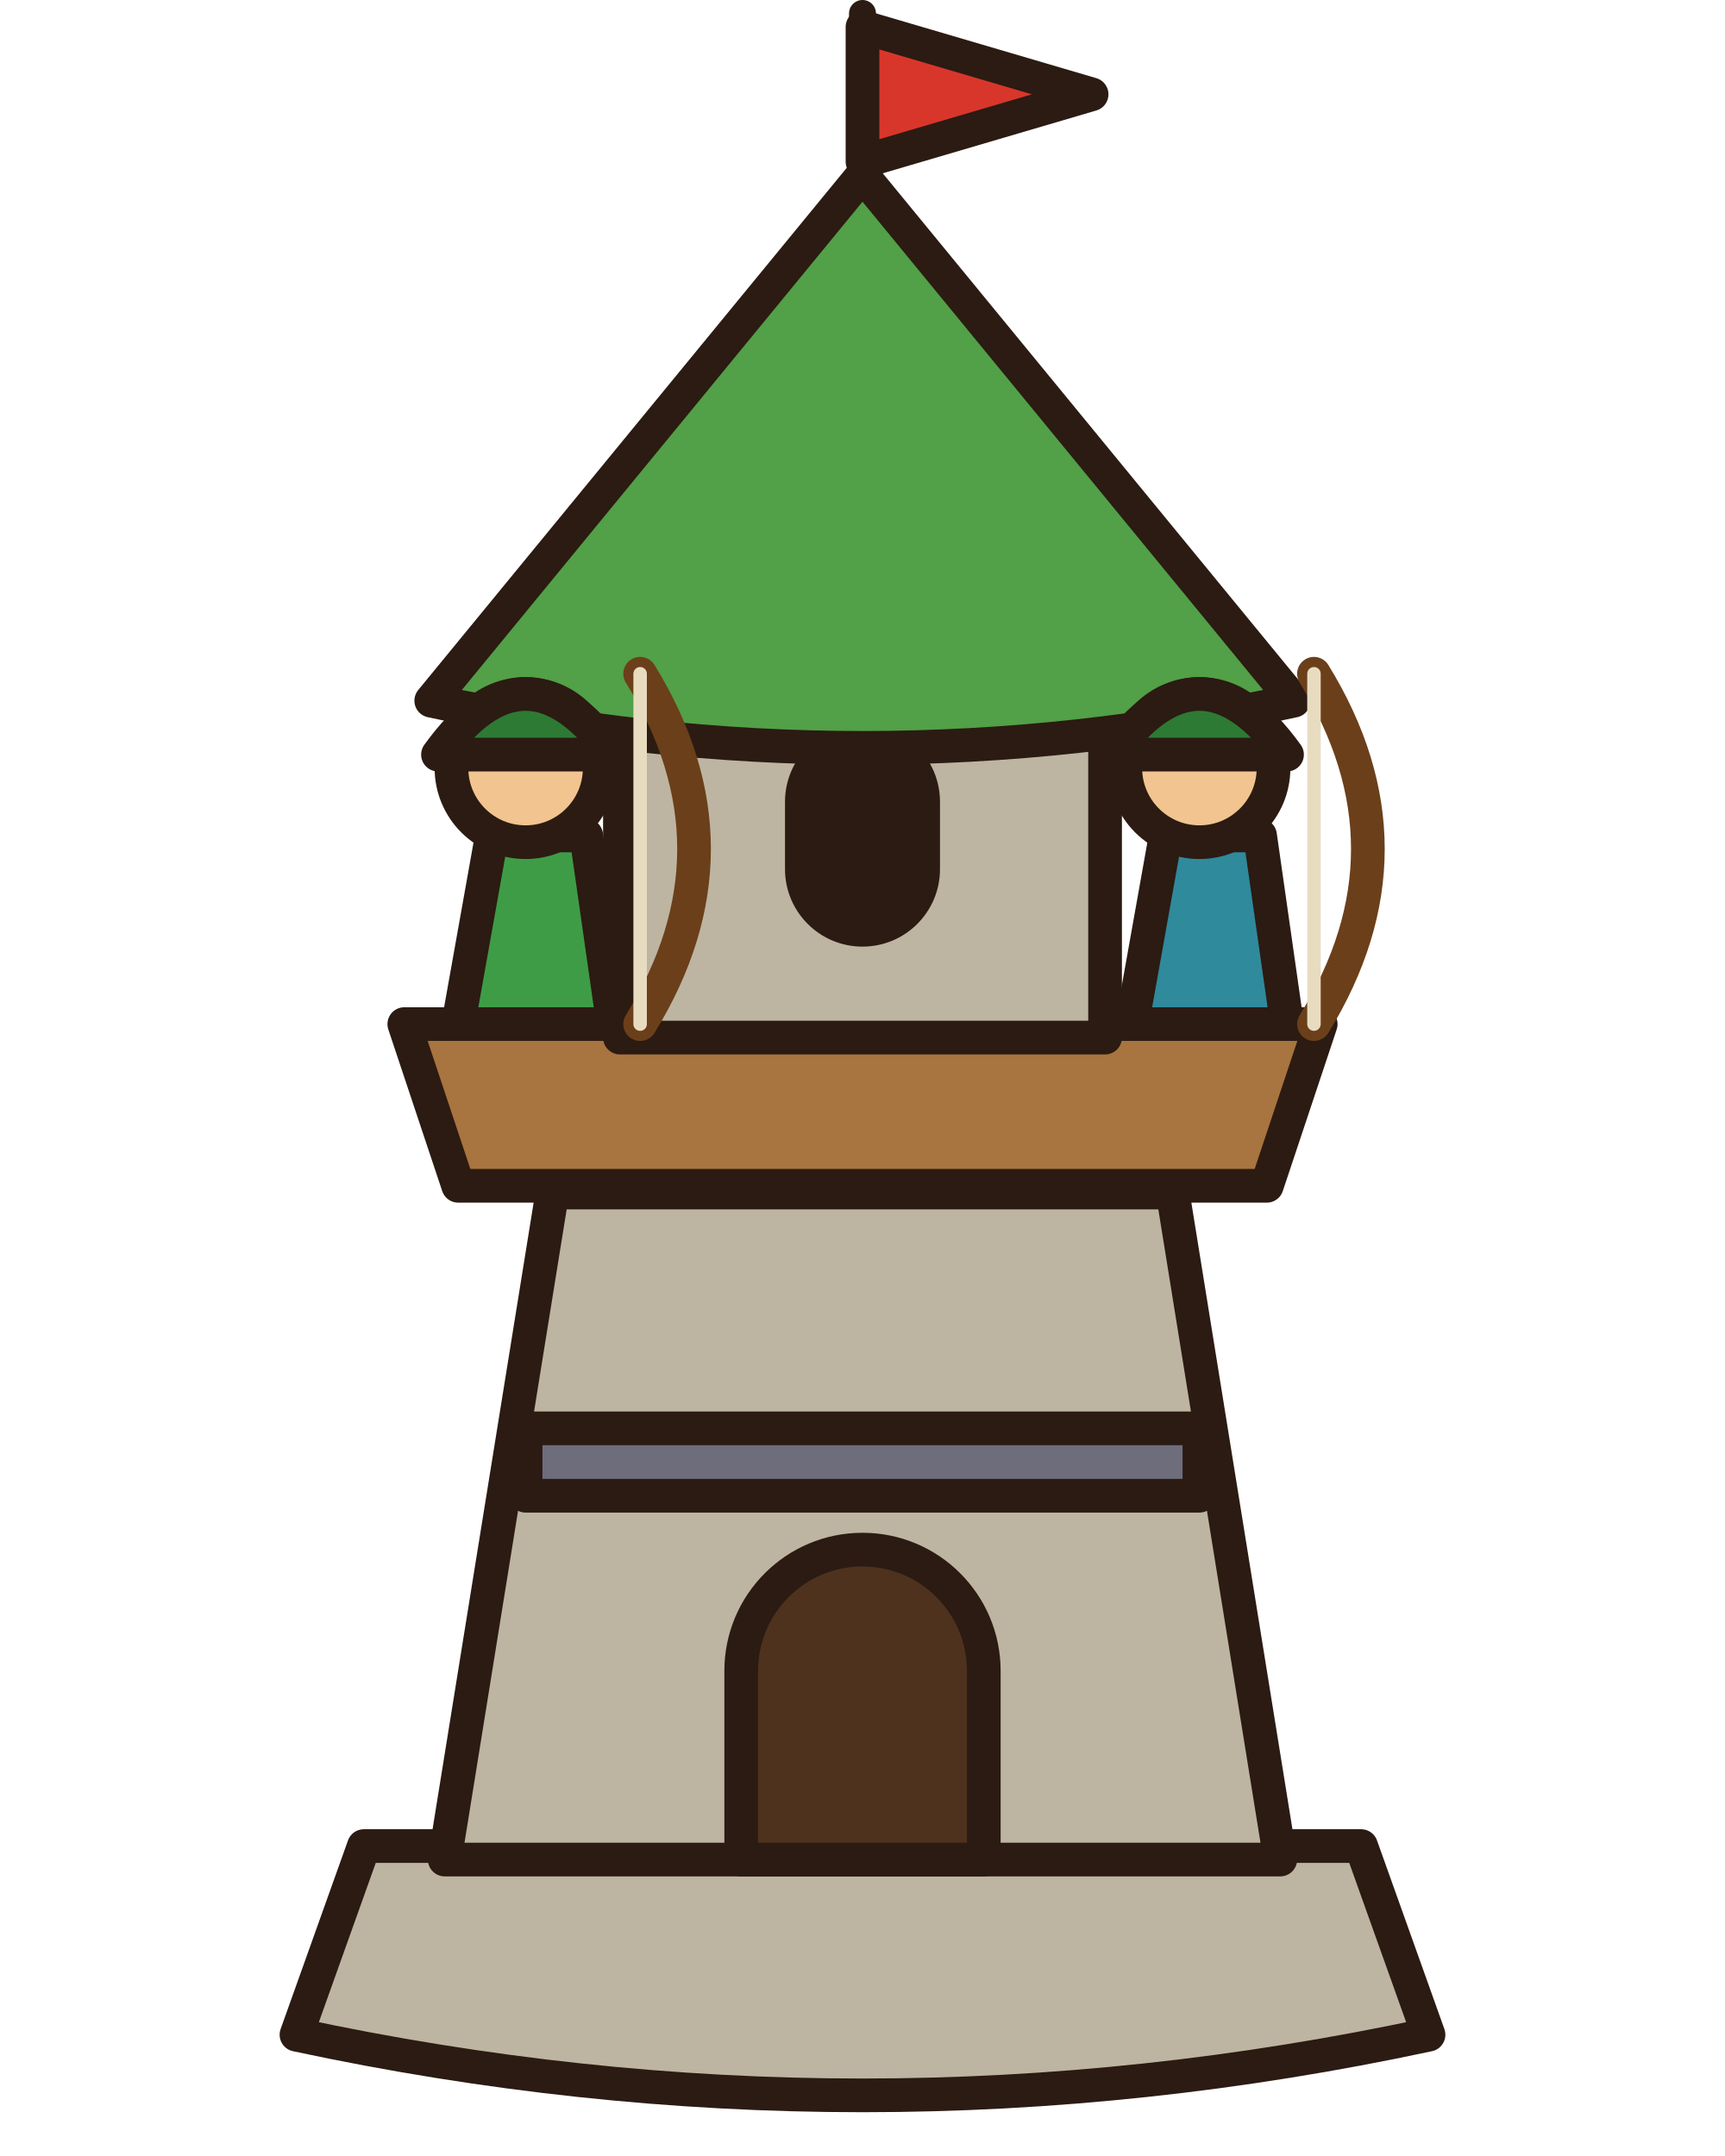
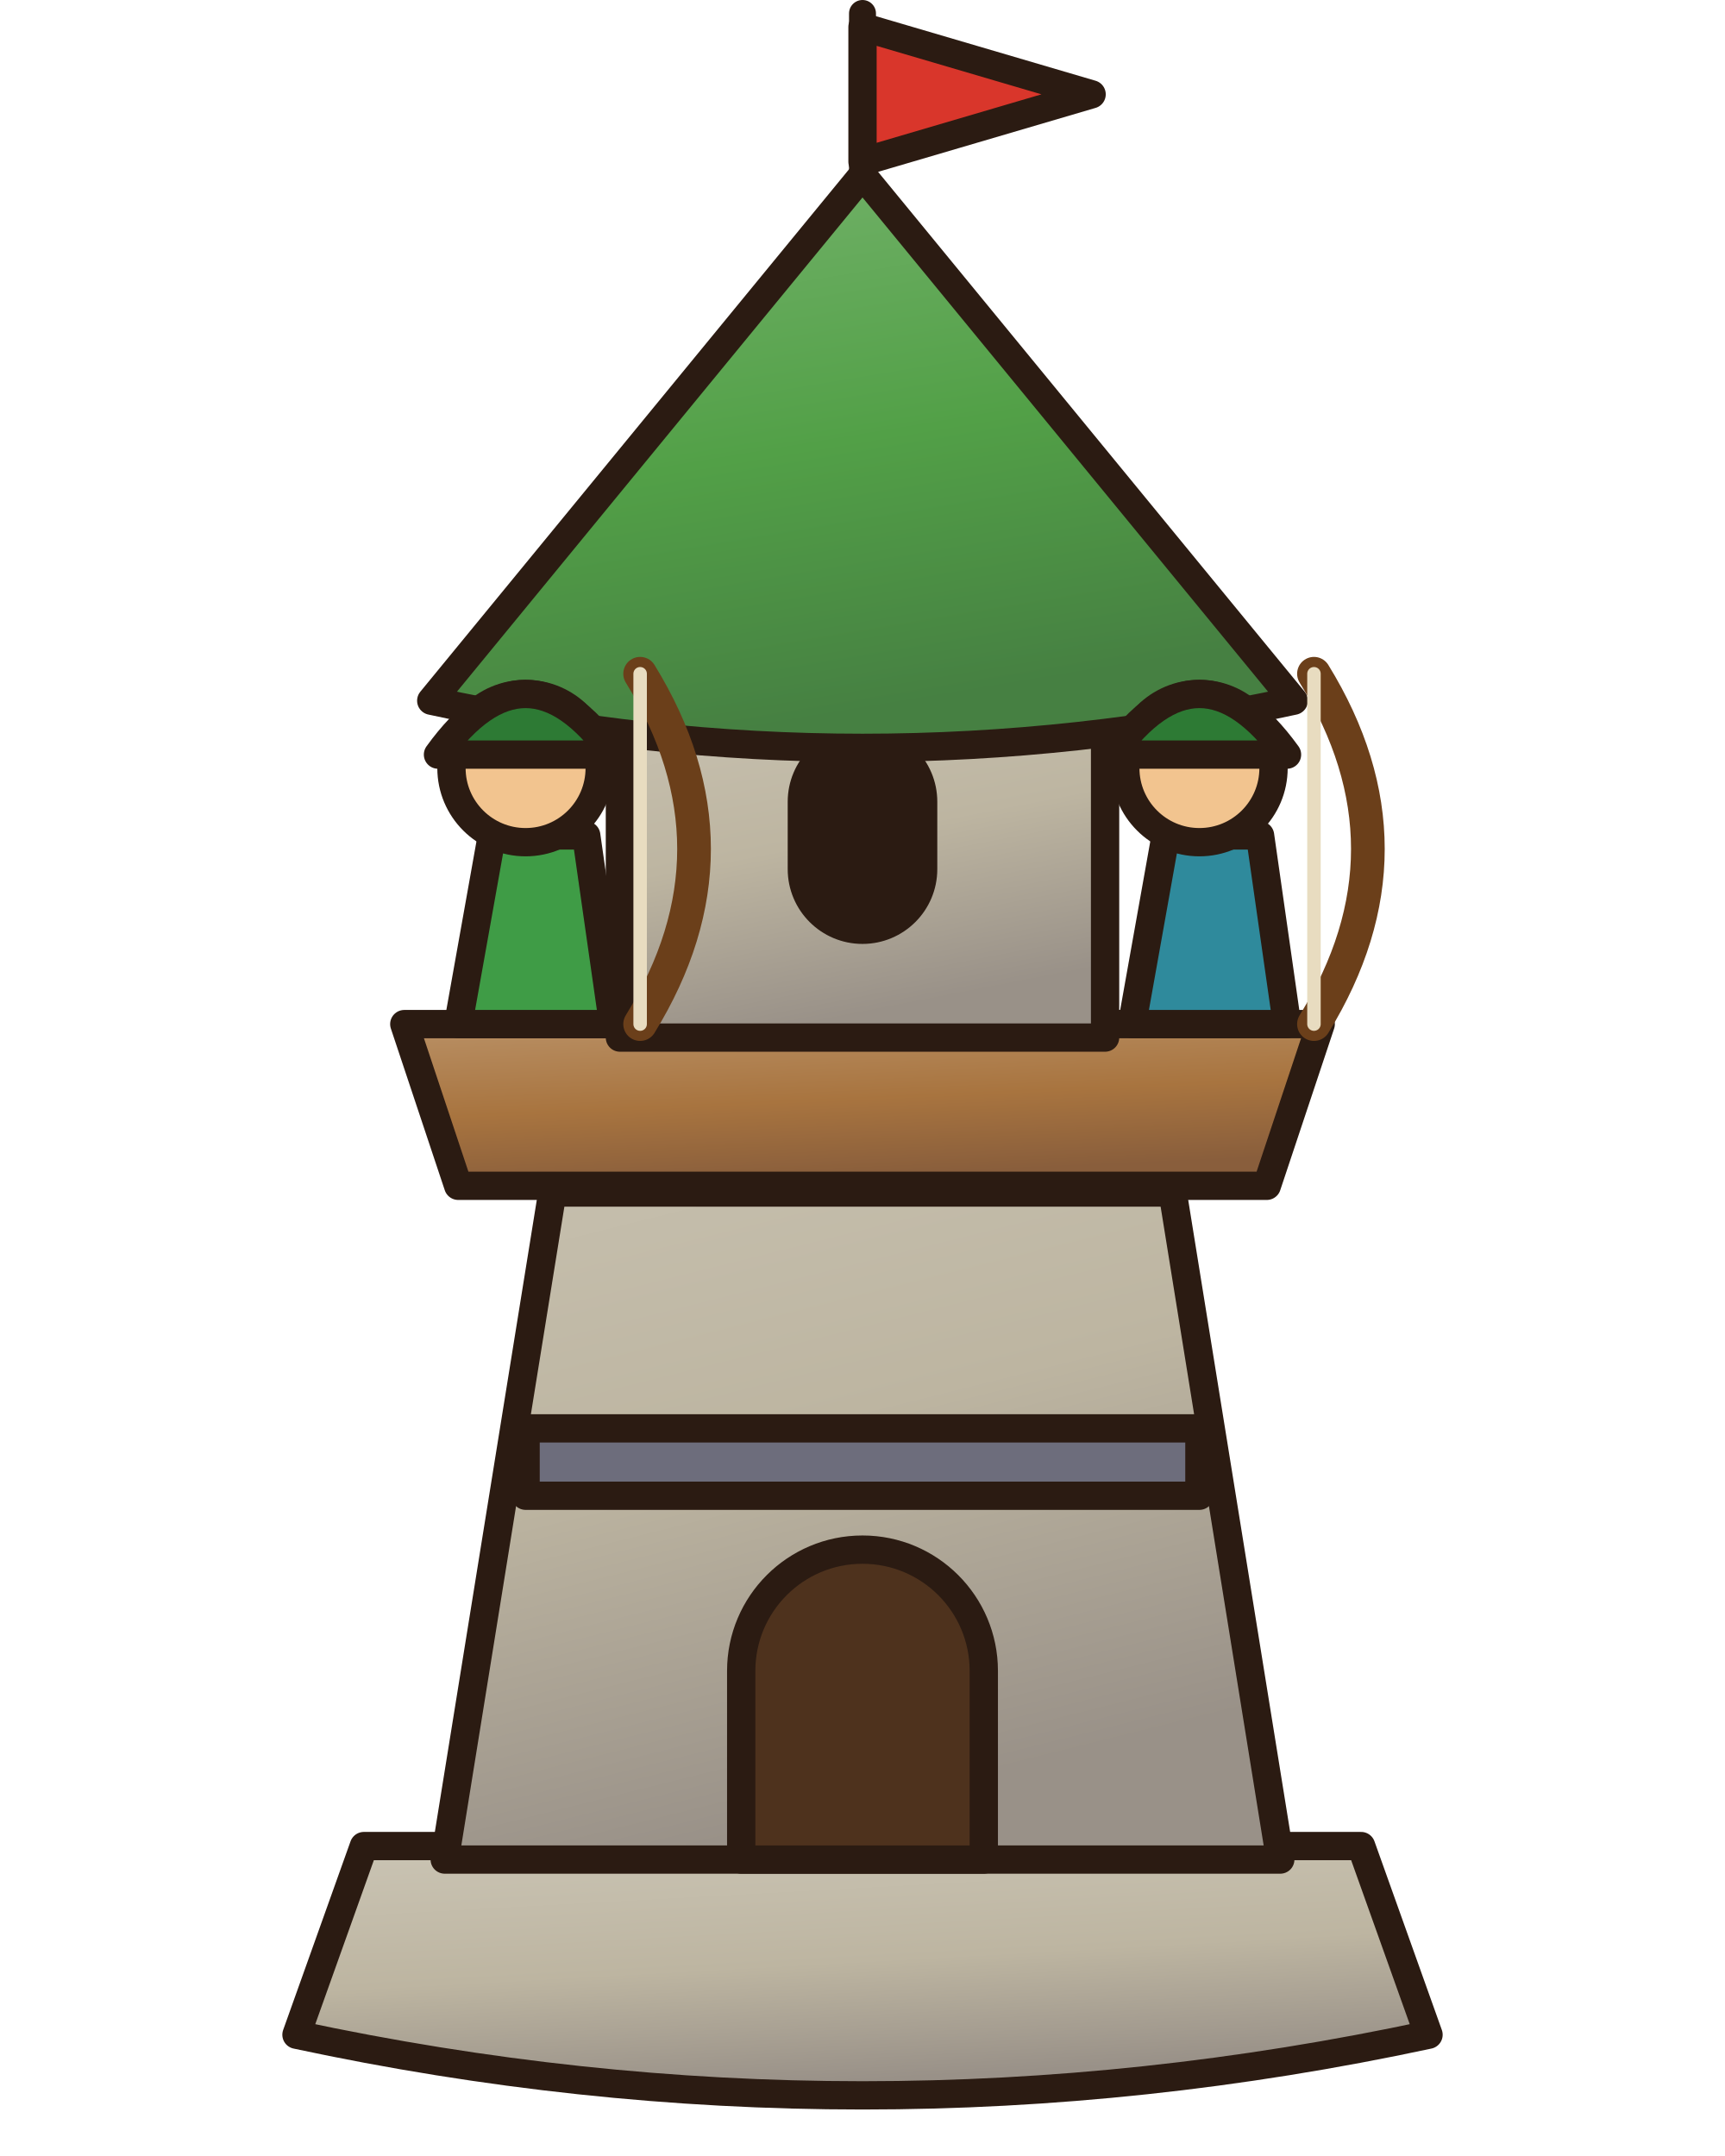
<svg xmlns="http://www.w3.org/2000/svg" viewBox="0 0 256 320" width="256" height="320">
  <defs>
    <linearGradient id="stone" x1="0" y1="0" x2="1" y2="0">
      <stop offset="0.00" stop-color="#d6cebd" />
      <stop offset="0.50" stop-color="#ada591" />
      <stop offset="1.00" stop-color="#80776a" />
    </linearGradient>
    <linearGradient id="stoneB" x1="0" y1="0" x2="1" y2="0">
      <stop offset="0.00" stop-color="#d4dcee" />
      <stop offset="0.50" stop-color="#a3aecb" />
      <stop offset="1.00" stop-color="#6e7a9c" />
    </linearGradient>
    <linearGradient id="stoneD" x1="0" y1="0" x2="1" y2="0">
      <stop offset="0.00" stop-color="#8a8a9a" />
      <stop offset="0.50" stop-color="#5d5c6d" />
      <stop offset="1.00" stop-color="#3c3b49" />
    </linearGradient>
    <linearGradient id="wood" x1="0" y1="0" x2="0" y2="1">
      <stop offset="0.00" stop-color="#c48f52" />
      <stop offset="1.00" stop-color="#7d512b" />
    </linearGradient>
    <linearGradient id="roofG" x1="0" y1="0" x2="1" y2="1">
      <stop offset="0.00" stop-color="#86d25f" />
      <stop offset="1.00" stop-color="#2d7a34" />
    </linearGradient>
    <linearGradient id="roofR" x1="0" y1="0" x2="1" y2="1">
      <stop offset="0.00" stop-color="#ee6a58" />
      <stop offset="1.00" stop-color="#9c2a22" />
    </linearGradient>
    <linearGradient id="roofP" x1="0" y1="0" x2="1" y2="1">
      <stop offset="0.00" stop-color="#a67ae8" />
      <stop offset="1.00" stop-color="#4a2c98" />
    </linearGradient>
    <linearGradient id="steel" x1="0" y1="0" x2="1" y2="1">
      <stop offset="0.00" stop-color="#eef2f6" />
      <stop offset="0.50" stop-color="#b3bcc7" />
      <stop offset="1.00" stop-color="#7a8593" />
    </linearGradient>
    <linearGradient id="gold" x1="0" y1="0" x2="1" y2="1">
      <stop offset="0.00" stop-color="#ffe27a" />
      <stop offset="1.00" stop-color="#c8901a" />
    </linearGradient>
    <linearGradient id="blue" x1="0" y1="0" x2="1" y2="1">
      <stop offset="0.00" stop-color="#5b9be8" />
      <stop offset="1.00" stop-color="#1f4c9a" />
    </linearGradient>
    <linearGradient id="copper" x1="0" y1="0" x2="1" y2="1">
      <stop offset="0.00" stop-color="#f0b27a" />
      <stop offset="1.00" stop-color="#a35f2e" />
    </linearGradient>
    <linearGradient id="ice" x1="0" y1="0" x2="1" y2="1">
      <stop offset="0.00" stop-color="#f2fdff" />
      <stop offset="0.50" stop-color="#8fdcf5" />
      <stop offset="1.00" stop-color="#3d98cf" />
    </linearGradient>
    <linearGradient id="iron" x1="0" y1="0" x2="1" y2="1">
      <stop offset="0.00" stop-color="#7c7c88" />
      <stop offset="1.00" stop-color="#2f2f38" />
    </linearGradient>
    <linearGradient id="lava" x1="0" y1="0" x2="1" y2="1">
      <stop offset="0.00" stop-color="#ffd24a" />
      <stop offset="1.00" stop-color="#ff6a1a" />
    </linearGradient>
    <radialGradient id="goblin" cx="0.4" cy="0.35" r=".8">
      <stop offset="0.00" stop-color="#aee572" />
      <stop offset="1.00" stop-color="#4f9e32" />
    </radialGradient>
    <radialGradient id="orc" cx="0.4" cy="0.35" r=".8">
      <stop offset="0.00" stop-color="#6fae4a" />
      <stop offset="1.00" stop-color="#2f6a22" />
    </radialGradient>
    <radialGradient id="wolf" cx="0.4" cy="0.35" r=".8">
      <stop offset="0.00" stop-color="#b8bec9" />
      <stop offset="1.00" stop-color="#6c7380" />
    </radialGradient>
    <radialGradient id="ogre" cx="0.4" cy="0.35" r=".8">
      <stop offset="0.00" stop-color="#b27a4c" />
      <stop offset="1.00" stop-color="#6a4126" />
    </radialGradient>
    <radialGradient id="rock" cx="0.4" cy="0.35" r=".8">
      <stop offset="0.00" stop-color="#b9b9c2" />
      <stop offset="1.00" stop-color="#6a6a78" />
    </radialGradient>
    <radialGradient id="wisp" cx="0.4" cy="0.35" r=".8">
      <stop offset="0.00" stop-color="#ffffff" />
      <stop offset="0.50" stop-color="#9ae9ff" />
      <stop offset="1.00" stop-color="#2fa6e0" />
    </radialGradient>
    <radialGradient id="drake" cx="0.4" cy="0.35" r=".8">
      <stop offset="0.00" stop-color="#e8604e" />
      <stop offset="1.00" stop-color="#8c1c1c" />
    </radialGradient>
    <radialGradient id="bat" cx="0.4" cy="0.35" r=".8">
      <stop offset="0.00" stop-color="#8f5cc0" />
      <stop offset="1.00" stop-color="#4a2a68" />
    </radialGradient>
    <radialGradient id="ghost" cx="0.4" cy="0.35" r=".8">
      <stop offset="0.00" stop-color="#eaffff" />
      <stop offset="0.50" stop-color="#9bded6" />
      <stop offset="1.00" stop-color="#4fa8a0" />
    </radialGradient>
    <radialGradient id="orb" cx="0.4" cy="0.35" r=".8">
      <stop offset="0.00" stop-color="#ffffff" />
      <stop offset="0.50" stop-color="#d9a8ff" />
      <stop offset="1.00" stop-color="#8a4fe0" />
    </radialGradient>
    <radialGradient id="glowY" cx="0.4" cy="0.35" r=".8">
      <stop offset="0.00" stop-color="#fffbd0" />
      <stop offset="0.50" stop-color="#ffe14a" />
      <stop offset="1.00" stop-color="#ff9d1a" />
    </radialGradient>
    <radialGradient id="glowC" cx="0.4" cy="0.35" r=".8">
      <stop offset="0.00" stop-color="#ffffff" />
      <stop offset="0.50" stop-color="#a8f0ff" />
      <stop offset="1.00" stop-color="#2fb8e8" />
    </radialGradient>
+     <linearGradient id="s_stone" x1="0" y1="0" x2="0.25" y2="1">
+       <stop offset="0" stop-color="#cac4b4" />
+       <stop offset=".55" stop-color="#bdb5a1" />
+       <stop offset="1" stop-color="#999188" />
+     </linearGradient>
+     <linearGradient id="s_stoneB" x1="0" y1="0" x2="0.25" y2="1">
+       <stop offset="0" stop-color="#bbc4da" />
+       <stop offset=".55" stop-color="#aab5d1" />
+       <stop offset="1" stop-color="#8a91ae" />
+     </linearGradient>
+     <linearGradient id="s_stoneD" x1="0" y1="0" x2="0.25" y2="1">
+       <stop offset="0" stop-color="#838291" />
+       <stop offset=".55" stop-color="#646376" />
+       <stop offset="1" stop-color="#545167" />
+     </linearGradient>
+     <linearGradient id="s_wood" x1="0" y1="0" x2="0.25" y2="1">
+       <stop offset="0" stop-color="#b99065" />
+       <stop offset=".55" stop-color="#a8743f" />
+       <stop offset="1" stop-color="#895e3c" />
+     </linearGradient>
+     <linearGradient id="s_roofG" x1="0" y1="0" x2="0.25" y2="1">
+       <stop offset="0" stop-color="#75b36c" />
+       <stop offset=".55" stop-color="#52a047" />
+       <stop offset="1" stop-color="#468042" />
+     </linearGradient>
+     <linearGradient id="s_roofR" x1="0" y1="0" x2="0.25" y2="1">
+       <stop offset="0" stop-color="#d66e63" />
+       <stop offset=".55" stop-color="#cc4a3c" />
+       <stop offset="1" stop-color="#a53d39" />
+     </linearGradient>
+     <linearGradient id="s_roofP" x1="0" y1="0" x2="0.25" y2="1">
+       <stop offset="0" stop-color="#9779d5" />
+       <stop offset=".55" stop-color="#7d57cb" />
+       <stop offset="1" stop-color="#6747a9" />
+     </linearGradient>
+     <linearGradient id="s_steel" x1="0" y1="0" x2="0.25" y2="1">
+       <stop offset="0" stop-color="#c9d1d9" />
+       <stop offset=".55" stop-color="#bcc5d0" />
+       <stop offset="1" stop-color="#989dad" />
+     </linearGradient>
+     <linearGradient id="s_gold" x1="0" y1="0" x2="0.25" y2="1">
+       <stop offset="0" stop-color="#eec461" />
+       <stop offset=".55" stop-color="#eab53a" />
+       <stop offset="1" stop-color="#bc9138" />
+     </linearGradient>
+     <linearGradient id="s_blue" x1="0" y1="0" x2="0.25" y2="1">
+       <stop offset="0" stop-color="#6291d5" />
+       <stop offset=".55" stop-color="#3b76cb" />
+       <stop offset="1" stop-color="#3460a9" />
+     </linearGradient>
+     <linearGradient id="s_copper" x1="0" y1="0" x2="0.25" y2="1">
+       <stop offset="0" stop-color="#d6996d" />
+       <stop offset=".55" stop-color="#cc8048" />
+       <stop offset="1" stop-color="#a56743" />
+     </linearGradient>
+     <linearGradient id="s_ice" x1="0" y1="0" x2="0.25" y2="1">
+       <stop offset="0" stop-color="#a8e4f7" />
+       <stop offset=".55" stop-color="#92ddf5" />
+       <stop offset="1" stop-color="#78b0ca" />
+     </linearGradient>
+     <linearGradient id="s_iron" x1="0" y1="0" x2="0.25" y2="1">
+       <stop offset="0" stop-color="#7a7a83" />
+       <stop offset=".55" stop-color="#595964" />
+       <stop offset="1" stop-color="#4b4959" />
+     </linearGradient>
+     <linearGradient id="s_lava" x1="0" y1="0" x2="0.25" y2="1">
+       <stop offset="0" stop-color="#ffb359" />
+       <stop offset=".55" stop-color="#ffa030" />
+       <stop offset="1" stop-color="#cd8030" />
+     </linearGradient>
+     <linearGradient id="s_goblin" x1="0" y1="0" x2="0.25" y2="1">
+       <stop offset="0" stop-color="#99cf73" />
+       <stop offset=".55" stop-color="#80c350" />
+       <stop offset="1" stop-color="#6a9c49" />
+     </linearGradient>
+     <linearGradient id="s_orc" x1="0" y1="0" x2="0.25" y2="1">
+       <stop offset="0" stop-color="#6fa25a" />
+       <stop offset=".55" stop-color="#4b8b31" />
+       <stop offset="1" stop-color="#407031" />
+     </linearGradient>
+     <linearGradient id="s_wolf" x1="0" y1="0" x2="0.25" y2="1">
+       <stop offset="0" stop-color="#a5abb5" />
+       <stop offset=".55" stop-color="#8e96a3" />
+       <stop offset="1" stop-color="#74798a" />
+     </linearGradient>
+     <linearGradient id="s_ogre" x1="0" y1="0" x2="0.25" y2="1">
+       <stop offset="0" stop-color="#a57d60" />
+       <stop offset=".55" stop-color="#8f5c38" />
+       <stop offset="1" stop-color="#754b36" />
+     </linearGradient>
+     <linearGradient id="s_rock" x1="0" y1="0" x2="0.25" y2="1">
+       <stop offset="0" stop-color="#a3a3ad" />
+       <stop offset=".55" stop-color="#8c8c99" />
+       <stop offset="1" stop-color="#737182" />
+     </linearGradient>
+     <linearGradient id="s_wisp" x1="0" y1="0" x2="0.25" y2="1">
+       <stop offset="0" stop-color="#a9e6ff" />
+       <stop offset=".55" stop-color="#93e0ff" />
+       <stop offset="1" stop-color="#78b2d1" />
+     </linearGradient>
+     <linearGradient id="s_drake" x1="0" y1="0" x2="0.25" y2="1">
+       <stop offset="0" stop-color="#ce6156" />
+       <stop offset=".55" stop-color="#c23a2c" />
+       <stop offset="1" stop-color="#9d312d" />
+     </linearGradient>
+     <linearGradient id="s_bat" x1="0" y1="0" x2="0.25" y2="1">
+       <stop offset="0" stop-color="#8966a8" />
+       <stop offset=".55" stop-color="#6b4092" />
+       <stop offset="1" stop-color="#59357c" />
+     </linearGradient>
+     <linearGradient id="s_ghost" x1="0" y1="0" x2="0.25" y2="1">
+       <stop offset="0" stop-color="#bbece5" />
+       <stop offset=".55" stop-color="#aae7df" />
+       <stop offset="1" stop-color="#8ab8b9" />
+     </linearGradient>
+     <linearGradient id="s_orb" x1="0" y1="0" x2="0.25" y2="1">
+       <stop offset="0" stop-color="#d1aff5" />
+       <stop offset=".55" stop-color="#c59bf2" />
+       <stop offset="1" stop-color="#9f7cc7" />
+     </linearGradient>
+     <linearGradient id="s_glowY" x1="0" y1="0" x2="0.25" y2="1">
+       <stop offset="0" stop-color="#ffe76e" />
+       <stop offset=".55" stop-color="#ffe14a" />
+       <stop offset="1" stop-color="#cdb344" />
+     </linearGradient>
+     <linearGradient id="s_glowC" x1="0" y1="0" x2="0.25" y2="1">
+       <stop offset="0" stop-color="#99edff" />
+       <stop offset=".55" stop-color="#80e8ff" />
+       <stop offset="1" stop-color="#6ab8d1" />
+     </linearGradient>
  </defs>
-   <g stroke="#2b1b12" stroke-width="5" stroke-linejoin="round" stroke-linecap="round">
-     <path d="M44 302 Q128 320 212 302 L202 274 L54 274 Z" fill="#bdb5a1" />
-     <path d="M66 276 L86 152 H170 L190 276 Z" fill="#bdb5a1" />
+   <g stroke="#2b1b12" stroke-width="4.2" stroke-linejoin="round" stroke-linecap="round">
+     <path d="M44 302 Q128 320 212 302 L202 274 L54 274 Z" fill="url(#s_stone)" />
+     <path d="M66 276 L86 152 H170 L190 276 Z" fill="url(#s_stone)" />
    <path d="M110 276 V248 a18 18 0 0 1 36 0 V276 Z" fill="#4e321d" />
    <rect x="78" y="212" width="100" height="10" fill="#6d6d7c" />
    <rect x="82" y="168" width="92" height="9" fill="#6d6d7c" />
-     <path d="M60 152 H196 L188 176 H68 Z" fill="#a8743f" />
-     <rect x="92" y="98" width="72" height="56" fill="#bdb5a1" />
+     <path d="M60 152 H196 L188 176 H68 Z" fill="url(#s_wood)" />
+     <rect x="92" y="98" width="72" height="56" fill="url(#s_stone)" />
    <rect x="119" y="110" width="18" height="28" rx="9" fill="#2b1b12" />
-     <path d="M64 104 L128 26 L192 104 Q128 118 64 104Z" fill="#52a047" />
+     <path d="M64 104 L128 26 L192 104 Q128 118 64 104Z" fill="url(#s_roofG)" />
    <path d="M128 26 V2" stroke-width="4" />
    <path d="M128 4 L162 14 L128 24 Z" fill="#d9362b" />
    <path d="M68 152 L73 124 H87 L91 152 Z" fill="#3f9c46" />
    <circle cx="78" cy="114" r="11" fill="#f2c48f" />
    <path d="M65 112 Q78 94 91 112 Z" fill="#2d7a34" />
    <path d="M95 100 Q111 126 95 152" fill="none" stroke="#6b3f1a" stroke-width="5" />
    <path d="M95 100 V152" stroke="#e8dcc0" stroke-width="2" />
    <path d="M168 152 L173 124 H187 L191 152 Z" fill="#2f8a9c" />
    <circle cx="178" cy="114" r="11" fill="#f2c48f" />
    <path d="M165 112 Q178 94 191 112 Z" fill="#2d7a34" />
    <path d="M195 100 Q211 126 195 152" fill="none" stroke="#6b3f1a" stroke-width="5" />
    <path d="M195 100 V152" stroke="#e8dcc0" stroke-width="2" />
  </g>
</svg>
